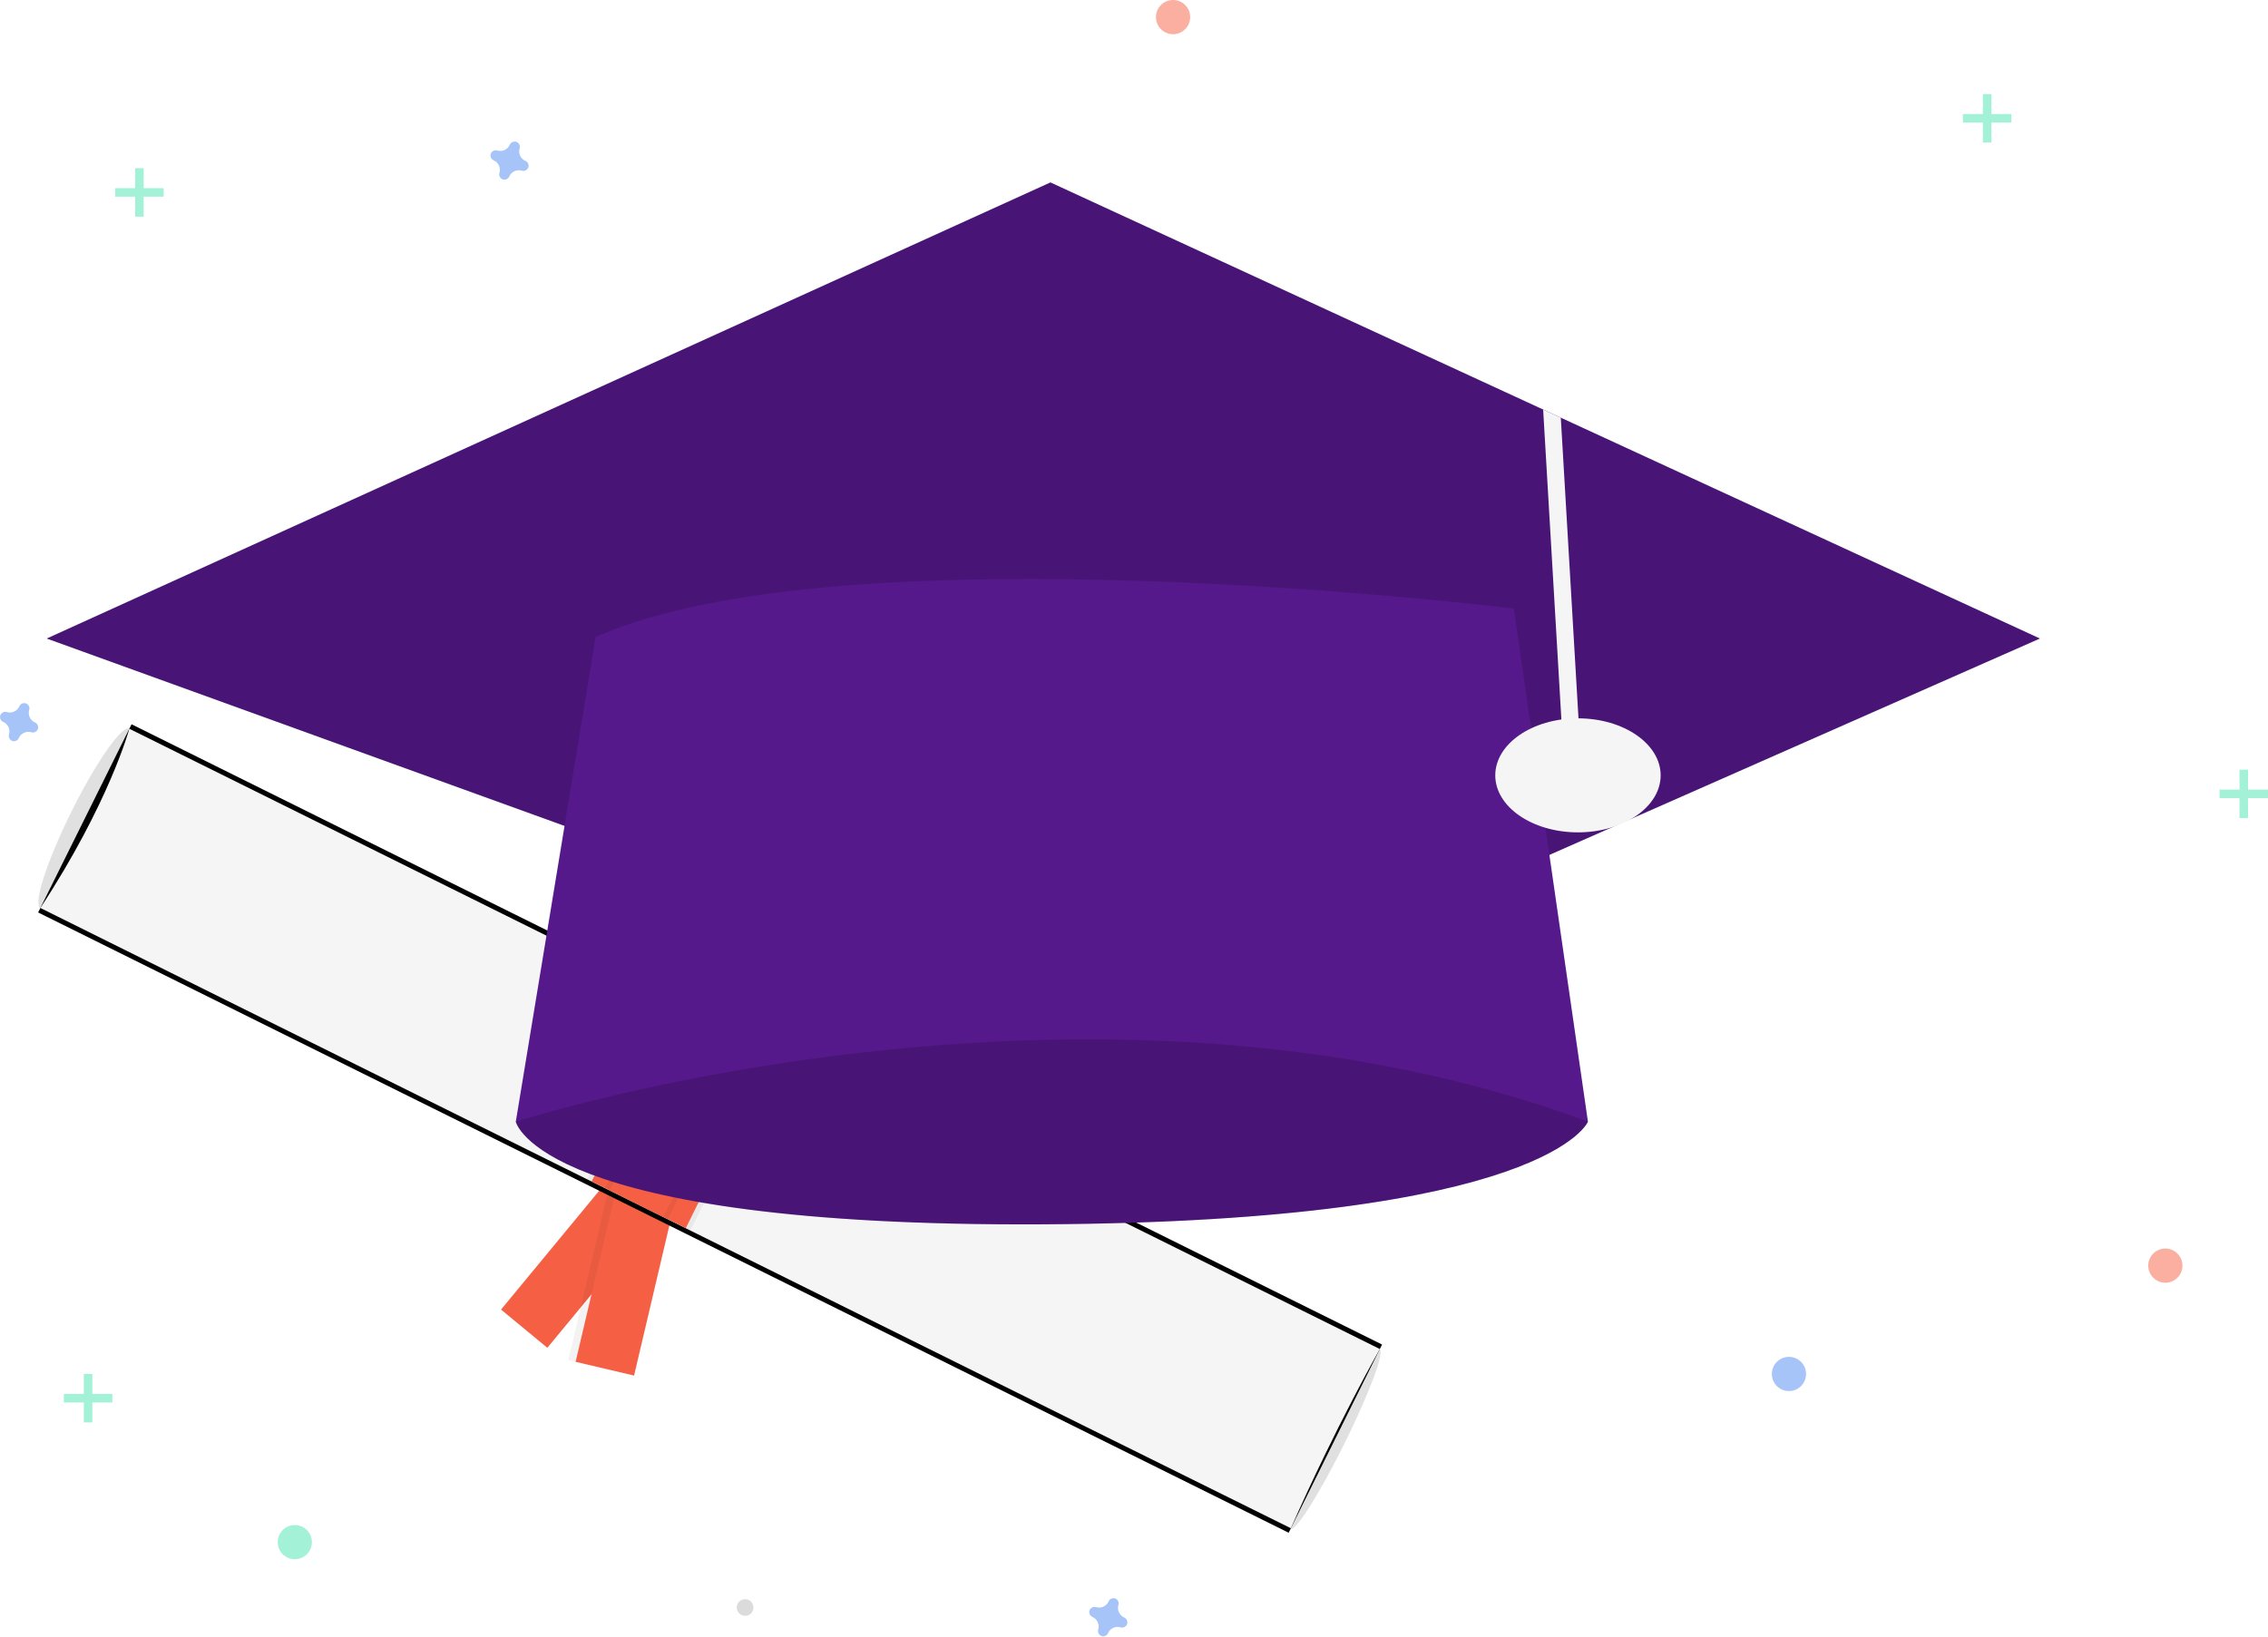
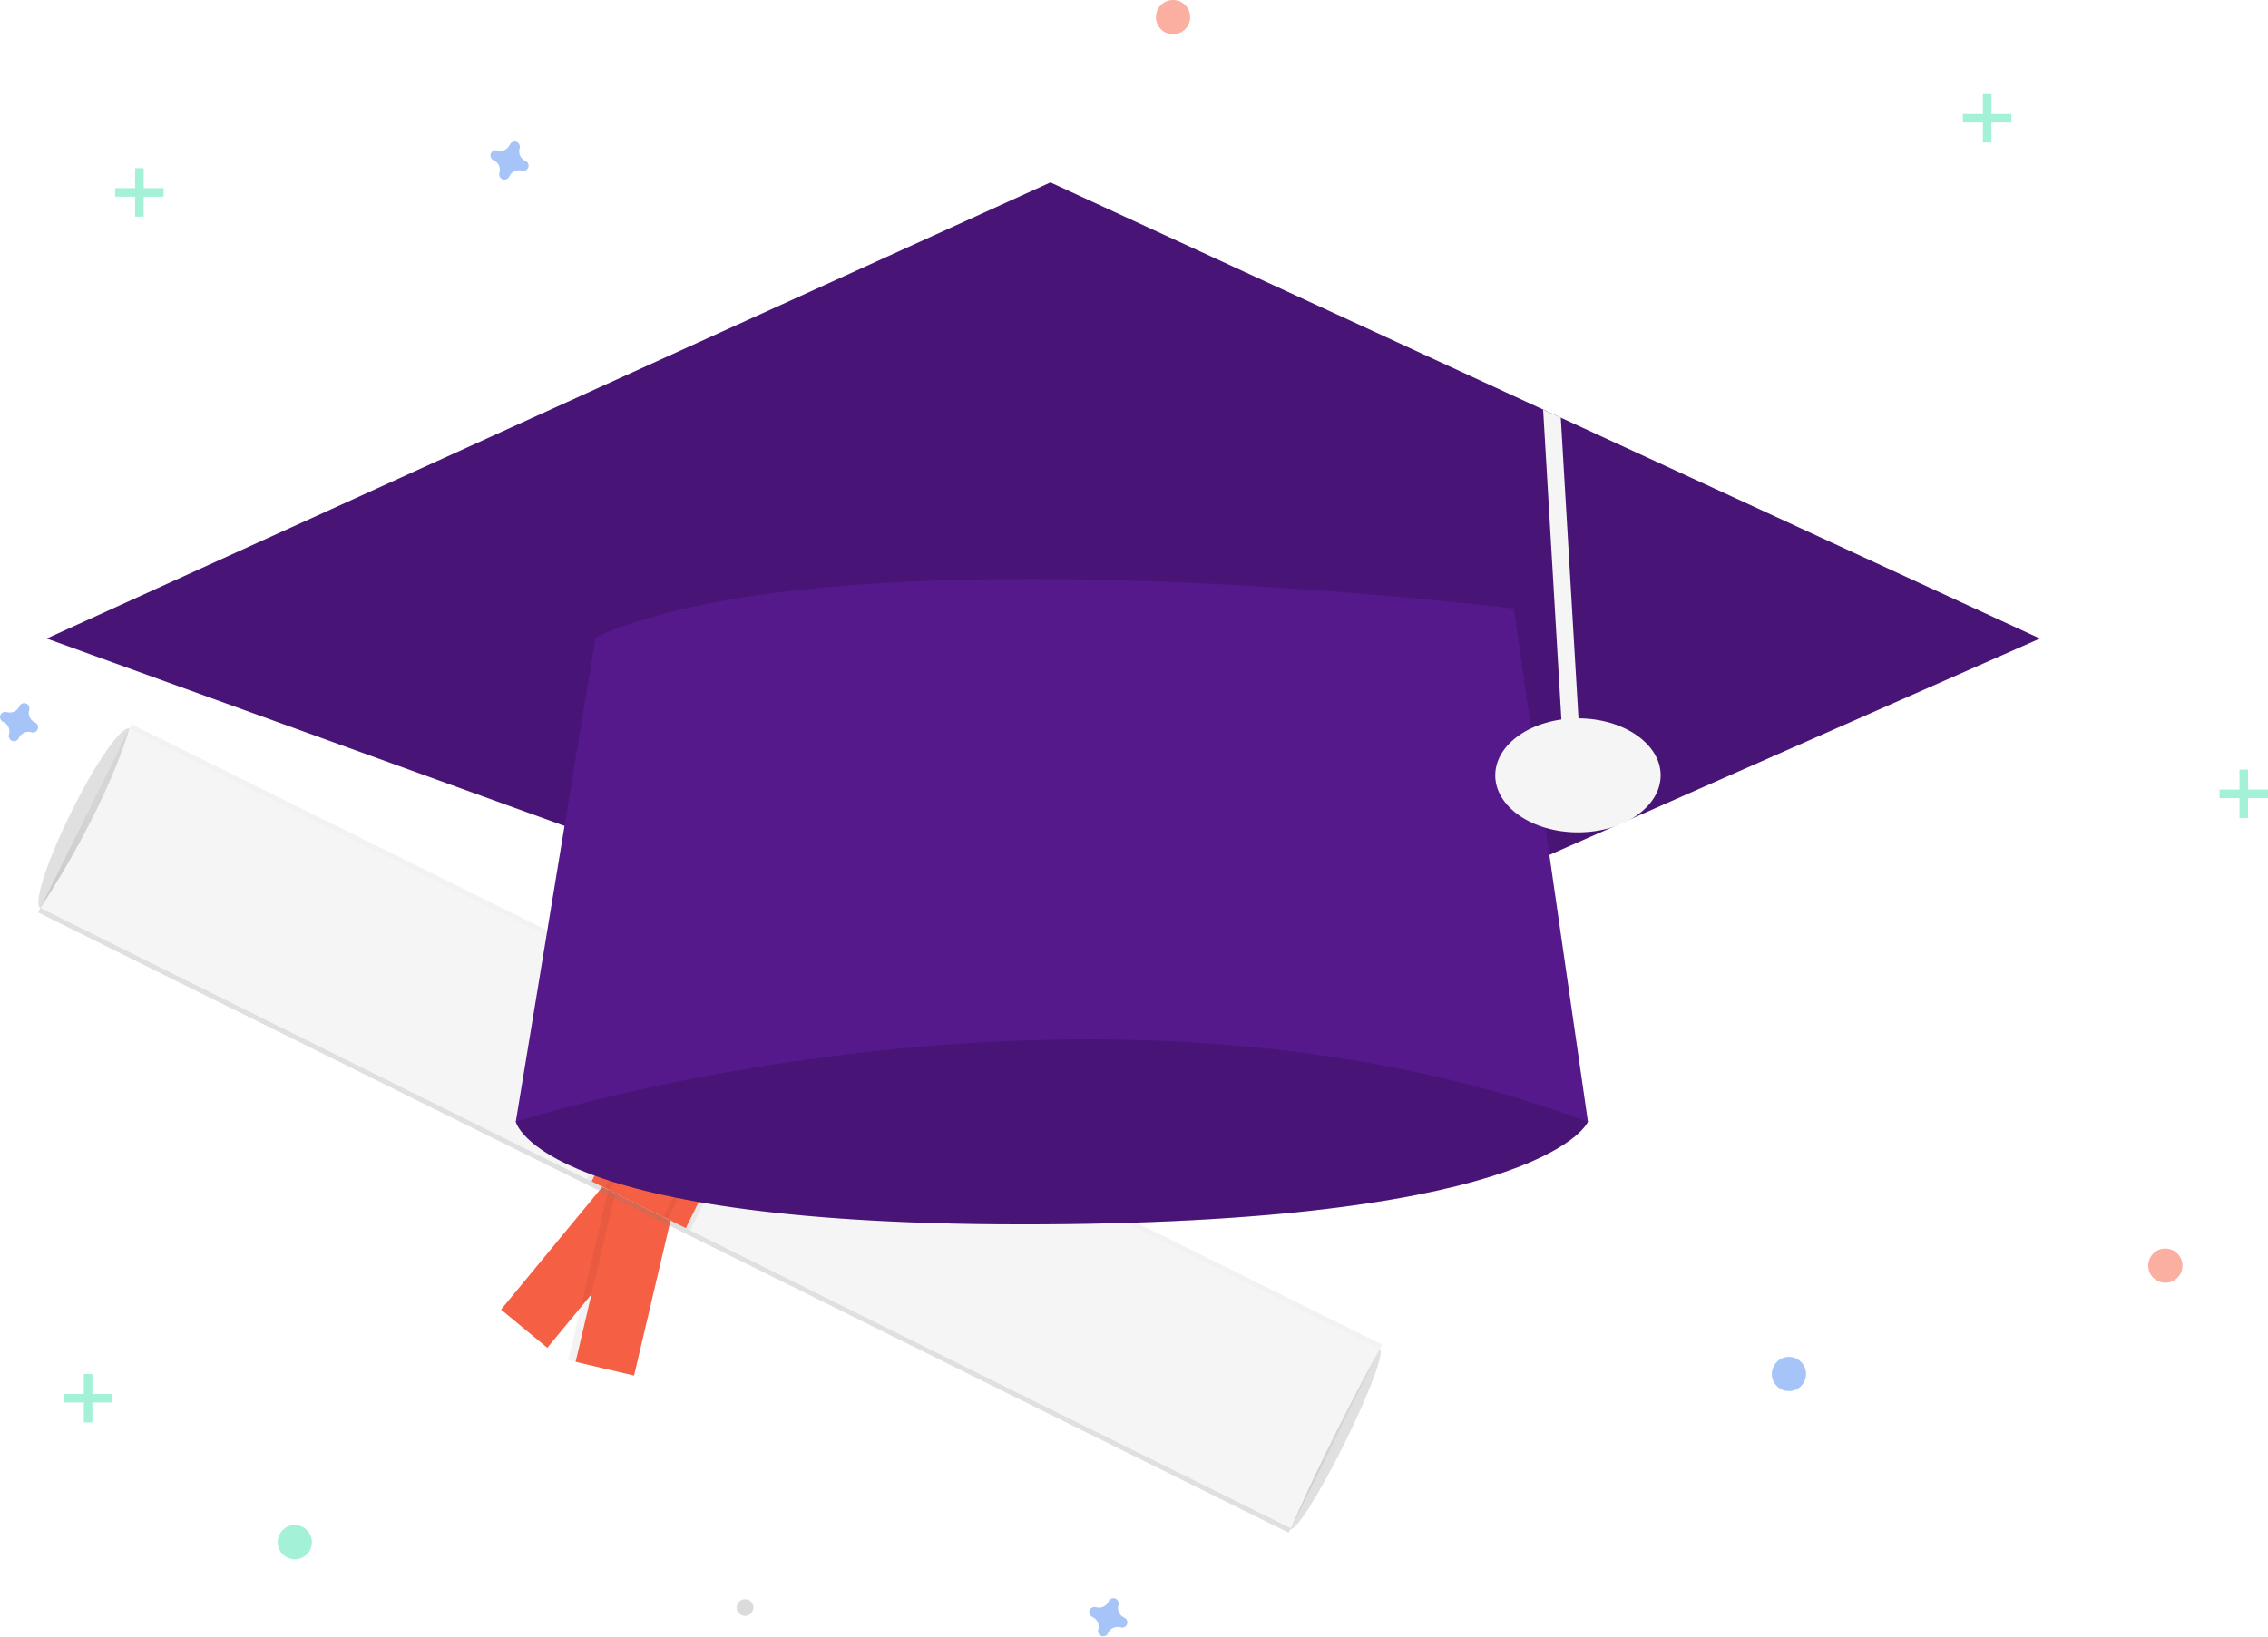
<svg xmlns="http://www.w3.org/2000/svg" id="eb113788-f1f1-4c1f-be62-f1d0ea2e1eb6" width="795.394" height="574.038" data-name="Layer 1" viewBox="0 0 795.394 574.038">
  <defs>
    <linearGradient id="b2a81085-935f-40be-bb27-75940df8c338" x1="-450.79" x2="-450.79" y1="2803.047" y2="2729.348" gradientTransform="translate(3217.533 1009.658) rotate(90)" gradientUnits="userSpaceOnUse">
-       <stop offset="0" stopColor="gray" stopOpacity=".25" />
-       <stop offset=".535" stopColor="gray" stopOpacity=".12" />
-       <stop offset="1" stopColor="gray" stopOpacity=".1" />
+       <stop offset="0" stop-color="gray" stop-opacity=".25" />
+       <stop offset=".535" stop-color="gray" stop-opacity=".12" />
+       <stop offset="1" stop-color="gray" stop-opacity=".1" />
    </linearGradient>
  </defs>
  <ellipse cx="232.058" cy="450.069" fill="#e0e0e0" rx="35.095" ry="5.264" transform="translate(-476.5567 294.9237) rotate(-63.61079)" />
  <ellipse cx="670.577" cy="667.856" fill="#e0e0e0" rx="35.095" ry="3.577" transform="translate(-428.0369 808.7355) rotate(-63.61079)" />
  <rect width="21.057" height="70.19" x="397.953" y="566.935" fill="#f55f44" transform="translate(274.5207 -285.2623) rotate(39.54732)" />
  <rect width="23.692" height="70.19" x="409.325" y="573.566" opacity=".05" transform="translate(489.5496 1134.581) rotate(-166.7689)" />
  <rect width="21.057" height="70.19" x="411.926" y="573.868" fill="#f55f44" transform="translate(492.0121 1135.47) rotate(-166.7689)" />
  <rect width="73.699" height="489.572" x="414.486" y="314.082" fill="url(#b2a81085-935f-40be-bb27-75940df8c338)" transform="translate(-452.2022 551.7936) rotate(-63.61079)" />
  <path fill="#f5f5f5" d="M655.016,699.105c-8.584-4.118-444.844-220.718-438.556-217.598,24.214-36.957,31.197-62.875,31.197-62.875l438.556,217.598S670.811,663.259,655.016,699.105Z" transform="translate(-202.3028 -162.981)" />
  <rect width="40.359" height="70.19" x="421.725" y="519.094" opacity=".05" transform="translate(90.06389 -301.6438) rotate(26.38921)" />
  <rect width="36.849" height="70.19" x="423.48" y="519.094" fill="#f55f44" transform="translate(90.06389 -301.6438) rotate(26.38921)" />
  <rect width="24.566" height="70.19" x="428.835" y="518.704" opacity=".05" transform="translate(89.80867 -301.3351) rotate(26.38921)" />
  <rect width="21.057" height="70.19" x="430.59" y="518.704" fill="#f55f44" transform="translate(89.80867 -301.3351) rotate(26.38921)" />
  <circle cx="261.306" cy="563.925" r="2.926" fill="#dbdbdb" />
  <g opacity=".5">
    <rect width="3" height="17" x="29.394" y="482" fill="#47e6b1" />
    <rect width="3" height="17" x="231.697" y="644.981" fill="#47e6b1" transform="translate(684.3753 257.3028) rotate(90)" />
  </g>
  <g opacity=".5">
    <rect width="3" height="17" x="785.394" y="270" fill="#47e6b1" />
    <rect width="3" height="17" x="987.697" y="432.981" fill="#47e6b1" transform="translate(1228.375 -710.6972) rotate(90)" />
  </g>
  <g opacity=".5">
    <rect width="3" height="17" x="47.394" y="59" fill="#47e6b1" />
    <rect width="3" height="17" x="249.697" y="221.981" fill="#47e6b1" transform="translate(279.3753 -183.6972) rotate(90)" />
  </g>
  <g opacity=".5">
    <rect width="3" height="17" x="695.394" y="33" fill="#47e6b1" />
    <rect width="3" height="17" x="897.697" y="195.981" fill="#47e6b1" transform="translate(901.3753 -857.6972) rotate(90)" />
  </g>
  <path fill="#4d8af0" d="M214.593,416.437a3.675,3.675,0,0,1-2.047-4.441,1.766,1.766,0,0,0,.08-.408h0a1.843,1.843,0,0,0-3.31-1.221h0a1.766,1.766,0,0,0-.204.362,3.675,3.675,0,0,1-4.441,2.047,1.766,1.766,0,0,0-.408-.08h0a1.843,1.843,0,0,0-1.221,3.31h0a1.766,1.766,0,0,0,.362.204,3.675,3.675,0,0,1,2.047,4.441,1.766,1.766,0,0,0-.08.408h0a1.843,1.843,0,0,0,3.31,1.221h0a1.766,1.766,0,0,0,.204-.362,3.675,3.675,0,0,1,4.441-2.047,1.767,1.767,0,0,0,.408.08h0a1.843,1.843,0,0,0,1.221-3.31h0A1.767,1.767,0,0,0,214.593,416.437Z" opacity=".5" transform="translate(-202.3028 -162.981)" />
  <path fill="#4d8af0" d="M386.593,219.437a3.675,3.675,0,0,1-2.047-4.441,1.766,1.766,0,0,0,.08-.408h0a1.843,1.843,0,0,0-3.31-1.221h0a1.766,1.766,0,0,0-.204.362,3.675,3.675,0,0,1-4.441,2.047,1.766,1.766,0,0,0-.408-.08h0a1.843,1.843,0,0,0-1.221,3.31h0a1.766,1.766,0,0,0,.362.204,3.675,3.675,0,0,1,2.047,4.441,1.766,1.766,0,0,0-.08.408h0a1.843,1.843,0,0,0,3.31,1.221h0a1.766,1.766,0,0,0,.204-.362,3.675,3.675,0,0,1,4.441-2.047,1.767,1.767,0,0,0,.408.08h0a1.843,1.843,0,0,0,1.221-3.31h0A1.767,1.767,0,0,0,386.593,219.437Z" opacity=".5" transform="translate(-202.3028 -162.981)" />
  <path fill="#4d8af0" d="M596.593,730.437a3.675,3.675,0,0,1-2.047-4.441,1.766,1.766,0,0,0,.08-.408h0a1.843,1.843,0,0,0-3.31-1.221h0a1.766,1.766,0,0,0-.204.362,3.675,3.675,0,0,1-4.441,2.047,1.766,1.766,0,0,0-.408-.08h0a1.843,1.843,0,0,0-1.221,3.31h0a1.766,1.766,0,0,0,.362.204,3.675,3.675,0,0,1,2.047,4.441,1.766,1.766,0,0,0-.08.408h0a1.843,1.843,0,0,0,3.31,1.221h0a1.766,1.766,0,0,0,.204-.362,3.675,3.675,0,0,1,4.441-2.047,1.767,1.767,0,0,0,.408.08h0a1.843,1.843,0,0,0,1.221-3.31h0A1.767,1.767,0,0,0,596.593,730.437Z" opacity=".5" transform="translate(-202.3028 -162.981)" />
  <circle cx="759.394" cy="444" r="6" fill="#f55f44" opacity=".5" />
  <circle cx="627.394" cy="482" r="6" fill="#4d8af0" opacity=".5" />
  <circle cx="103.394" cy="541" r="6" fill="#47e6b1" opacity=".5" />
  <circle cx="411.394" cy="6" r="6" fill="#f55f44" opacity=".5" />
  <path fill="#55198b" d="M407.197,520.481l-24,36s8,37,185,36,191-36,191-36l-33-48-101-69Z" transform="translate(-202.3028 -162.981)" />
  <path d="M407.197,520.481l-24,36s8,37,185,36,191-36,191-36l-33-48-101-69Z" opacity=".15" transform="translate(-202.3028 -162.981)" />
  <polygon fill="#55198b" points="715.394 224 400.394 363 16.394 224 368.394 64 541.184 143.67 547.374 146.53 715.394 224" />
  <polygon points="715.394 224 400.394 363 16.394 224 368.394 64 541.184 143.67 547.374 146.53 715.394 224" opacity=".15" />
  <polygon fill="#f5f5f5" points="553.894 257.32 547.894 257.68 541.184 143.67 547.374 146.53 553.894 257.32" />
  <path fill="#55198b" d="M411.197,386.481l-28,170s201-65,376,0l-26-180S498.197,347.481,411.197,386.481Z" transform="translate(-202.3028 -162.981)" />
  <ellipse cx="553.394" cy="272" fill="#f5f5f5" rx="29" ry="20" />
</svg>
